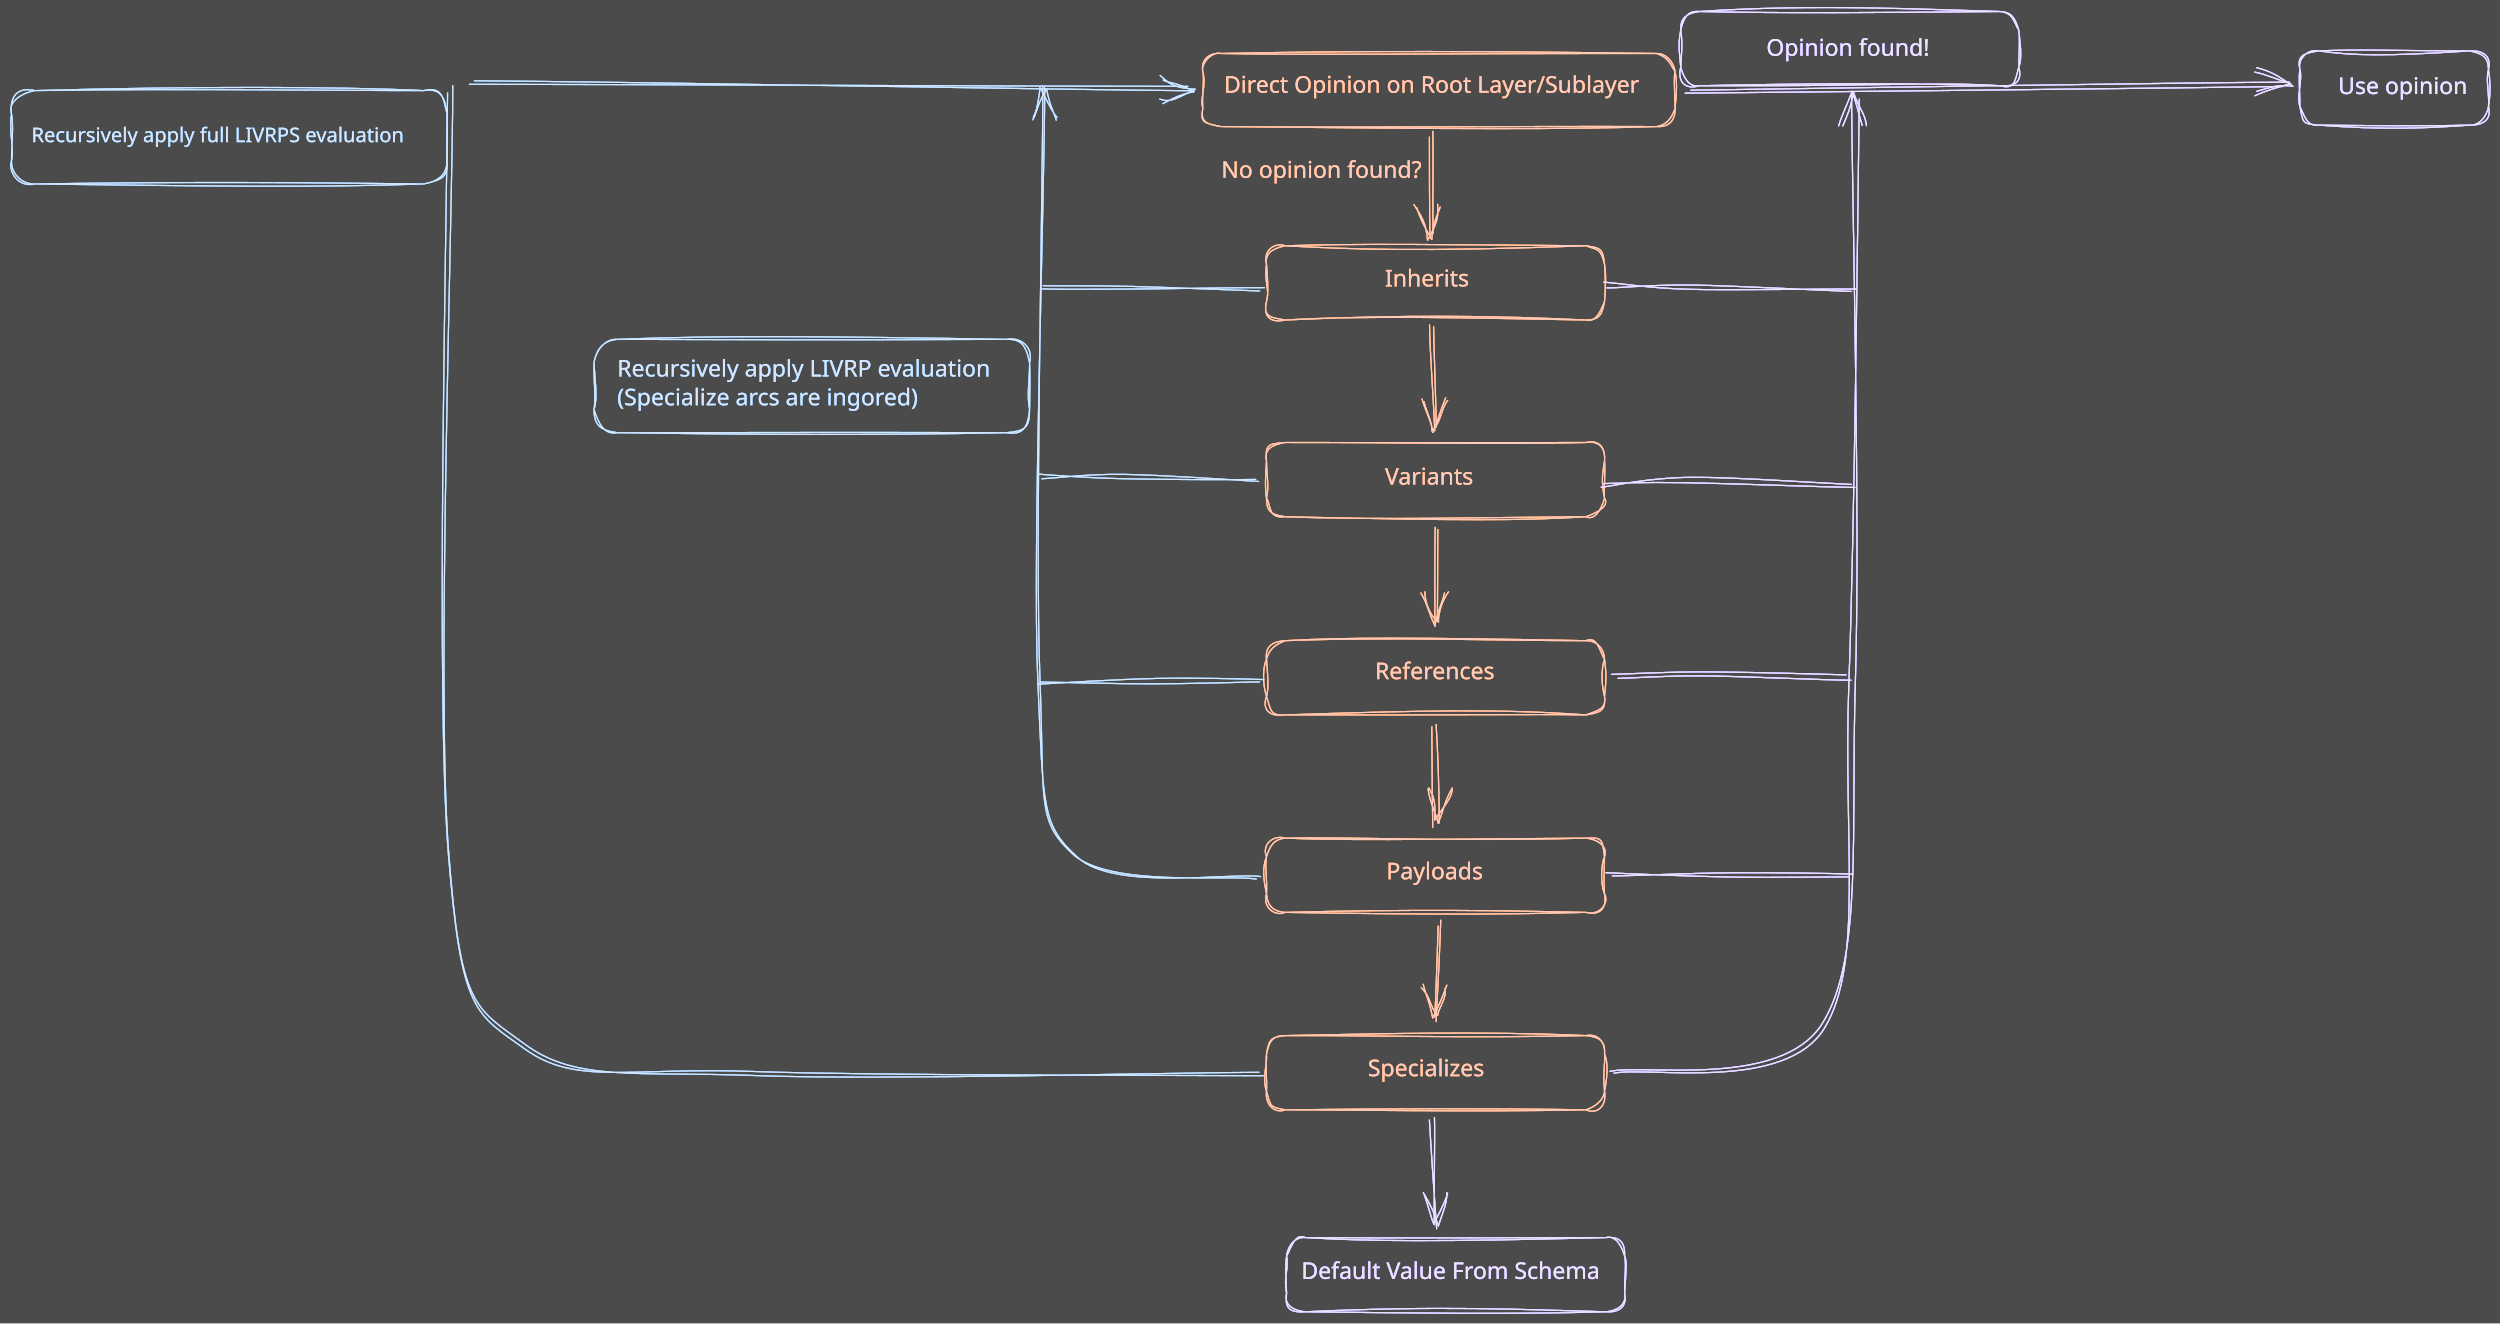
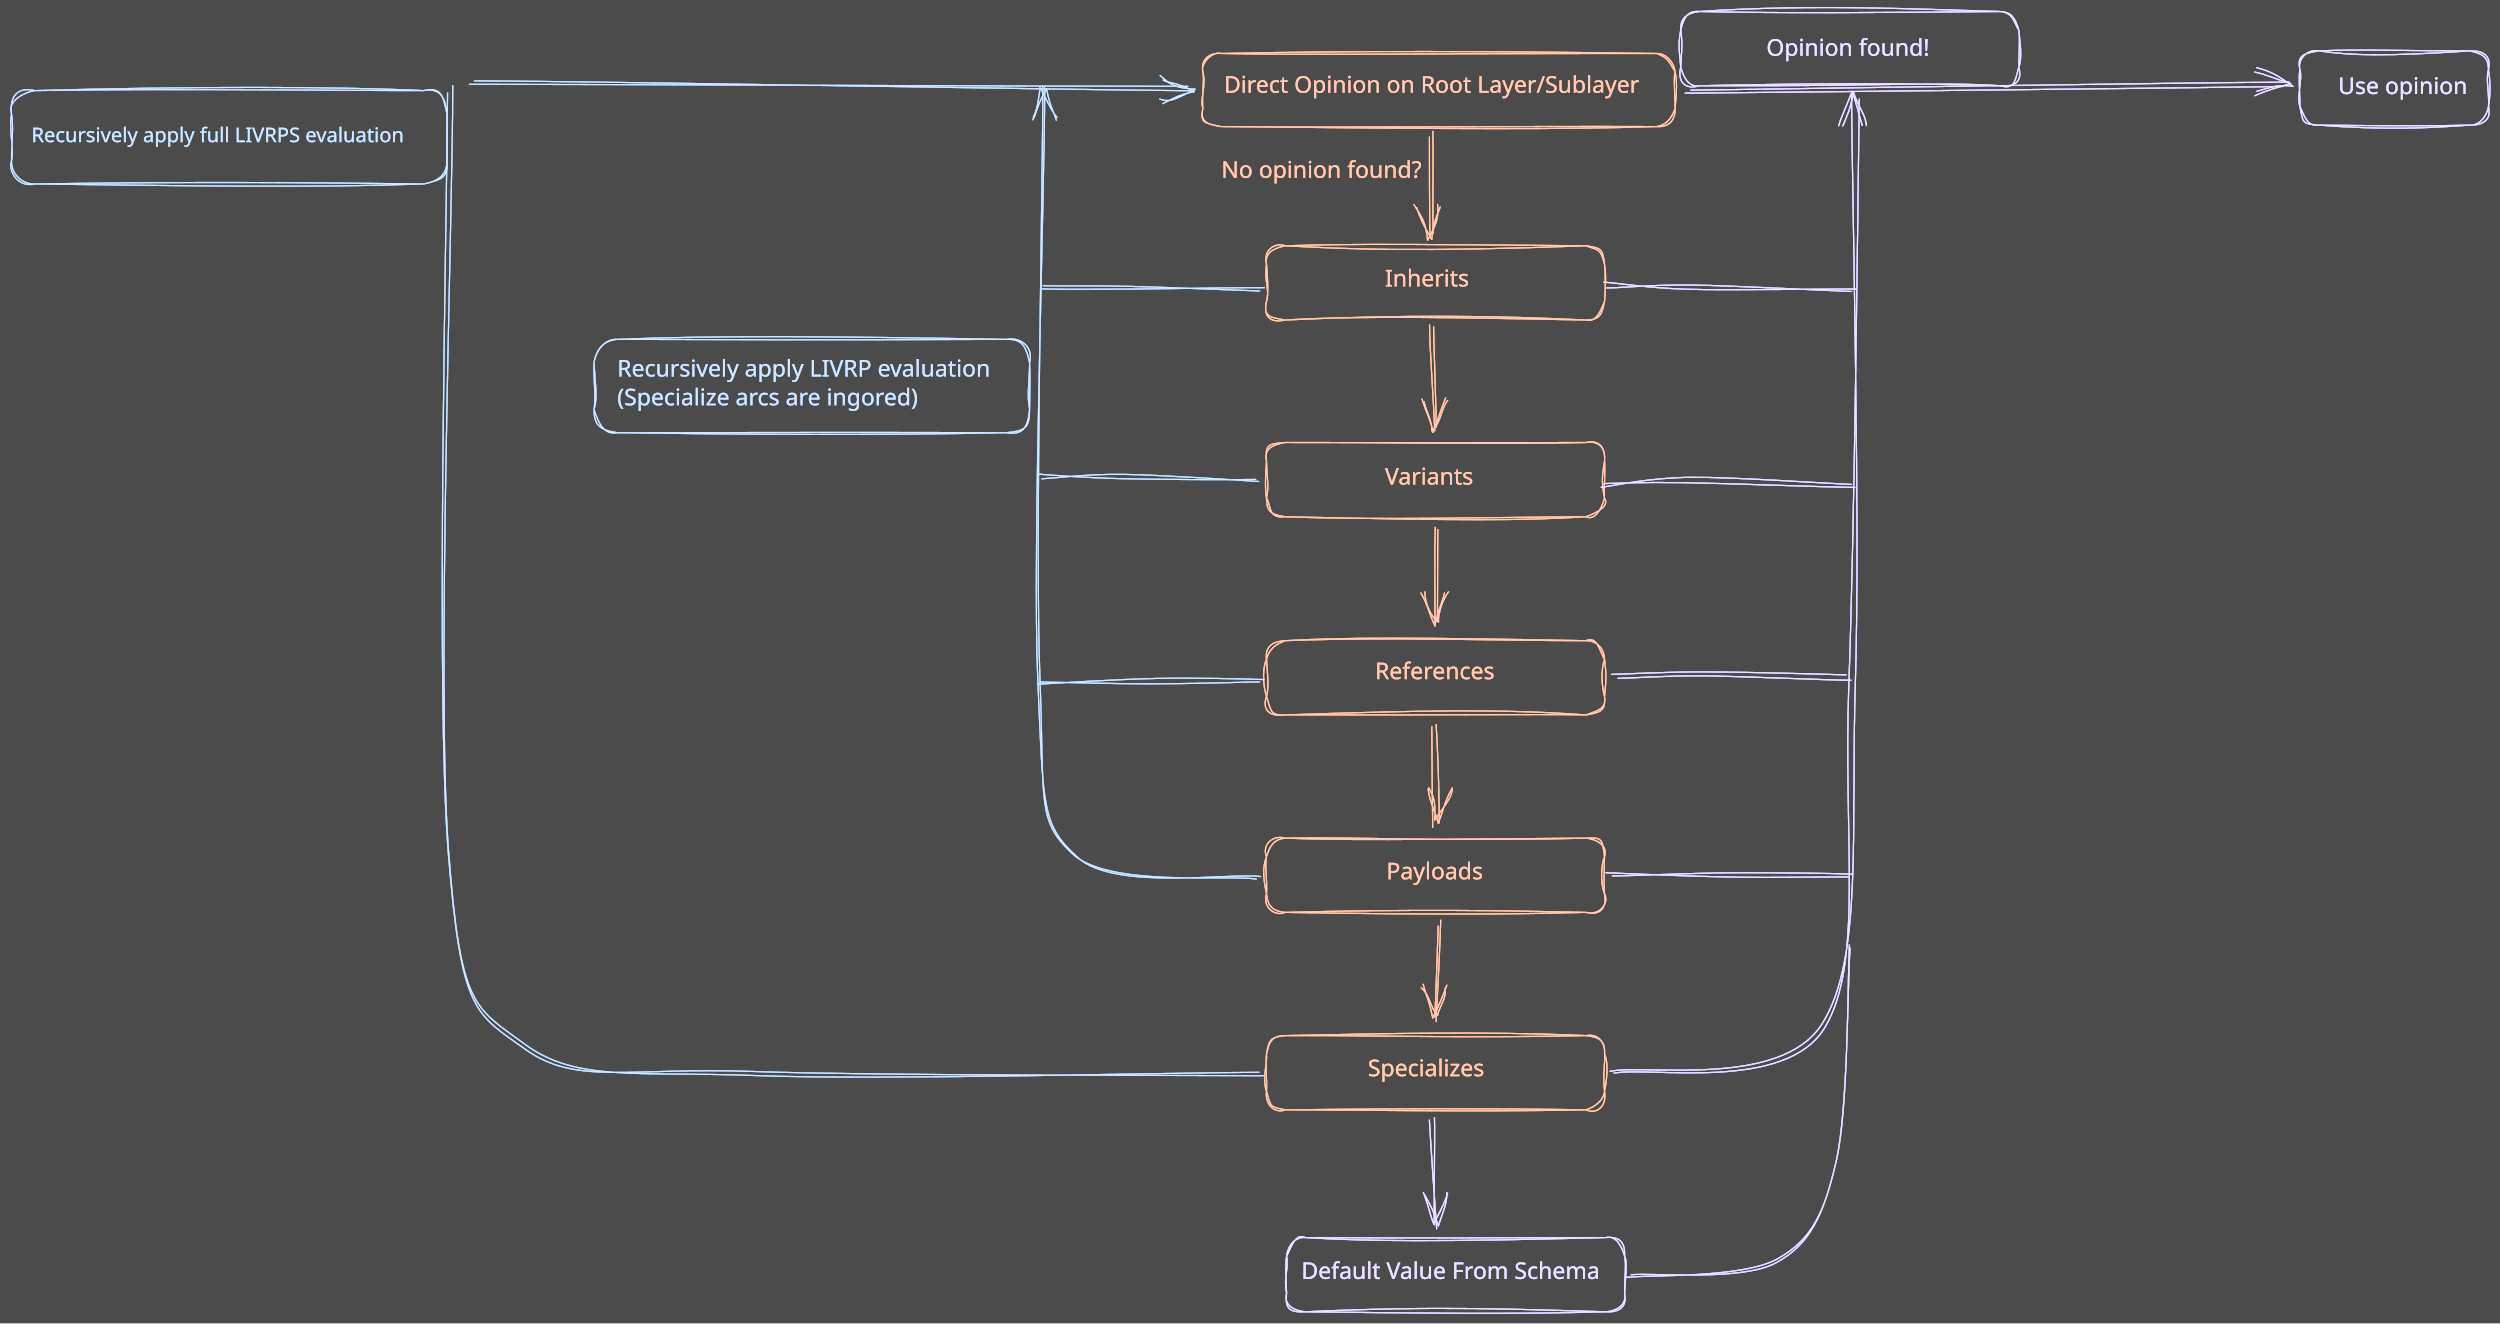
<svg xmlns="http://www.w3.org/2000/svg" version="1.1" viewBox="0 0 2170.805 1149.058" width="2170.805" height="1149.058" filter="invert(93%) hue-rotate(180deg)">
  <defs>
    <style class="style-fonts">
      @font-face {
        font-family: "Virgil";
        src: url("https://excalidraw.com/Virgil.woff2");
      }
      @font-face {
        font-family: "Cascadia";
        src: url("https://excalidraw.com/Cascadia.woff2");
      }
    </style>
  </defs>
  <rect x="0" y="0" width="2170.805" height="1149.058" fill="#ffffff" />
  <g stroke-linecap="round" transform="translate(1044.467 46.44224) rotate(0 205.0303 31.72806)">
    <path d="M15.86 0 M15.86 0 C134.23 -2.47, 246.64 -2.07, 394.2 0 M15.86 0 C95.81 1.59, 173.25 -0.07, 394.2 0 M394.2 0 C402.55 -0.09, 409.1 7.85, 410.06 15.86 M394.2 0 C404.74 3.86, 405.7 9.08, 410.06 15.86 M410.06 15.86 C408.85 21.01, 409.52 27.22, 410.06 47.59 M410.06 15.86 C411.78 24.51, 411.61 31.43, 410.06 47.59 M410.06 47.59 C410.45 58.84, 403.84 64.16, 394.2 63.46 M410.06 47.59 C406.47 58.59, 400.39 62.45, 394.2 63.46 M394.2 63.46 C310.31 66, 228.07 65.69, 15.86 63.46 M394.2 63.46 C267.05 62.95, 140.06 64.61, 15.86 63.46 M15.86 63.46 C3.38 61.35, -2.35 59.9, 0 47.59 M15.86 63.46 C0.93 60.43, -2.58 60.26, 0 47.59 M0 47.59 C-2.72 38.37, 3.24 28.92, 0 15.86 M0 47.59 C-1.05 36.85, 1.53 23.8, 0 15.86 M0 15.86 C-2.06 5.2, 5.75 -0.94, 15.86 0 M0 15.86 C-2.4 8.94, 8.44 -2.32, 15.86 0" stroke="#e8590c" stroke-width="1" fill="none" />
  </g>
  <g transform="translate(1062.816 65.01569) rotate(0 188.3198 12.5)">
    <text x="0" y="0" font-family="Virgil, Segoe UI Emoji" font-size="20px" fill="#e8590c" text-anchor="start" style="white-space: pre;" direction="ltr" dominant-baseline="text-before-edge">Direct Opinion on Root Layer/Sublayer</text>
  </g>
  <g stroke-linecap="round" transform="translate(1099.724 213.4166) rotate(0 146.7593 32.2304)">
    <path d="M16.12 0 M16.12 0 C81.39 -2.07, 150.18 -1.08, 277.4 0 M16.12 0 C73.37 3.02, 129.53 5.47, 277.4 0 M277.4 0 C289.49 1.96, 292.08 1.62, 293.52 16.12 M277.4 0 C286.54 3.73, 290.2 1.36, 293.52 16.12 M293.52 16.12 C294.46 27.33, 294.45 39.16, 293.52 48.35 M293.52 16.12 C295.28 26.51, 294.14 36.91, 293.52 48.35 M293.52 48.35 C290.34 56.45, 285.99 67.08, 277.4 64.46 M293.52 48.35 C291.6 55.77, 291.91 64.71, 277.4 64.46 M277.4 64.46 C181.65 62.8, 85.75 60.22, 16.12 64.46 M277.4 64.46 C198.72 60.72, 119.81 59.59, 16.12 64.46 M16.12 64.46 C4.46 62.23, -3.4 62.38, 0 48.35 M16.12 64.46 C4.79 67.14, -3.44 62.8, 0 48.35 M0 48.35 C3.15 37.8, -2.22 31.95, 0 16.12 M0 48.35 C1.7 41.61, 1.27 30.5, 0 16.12 M0 16.12 C-3.25 2.03, 9.07 -2.86, 16.12 0 M0 16.12 C-1.31 7.19, 3.74 2.78, 16.12 0" stroke="#e8590c" stroke-width="1" fill="none" />
  </g>
  <g transform="translate(1202.606 233.1629) rotate(0 38.09996 12.5)">
    <text x="0" y="0" font-family="Virgil, Segoe UI Emoji" font-size="20px" fill="#e8590c" text-anchor="start" style="white-space: pre;" direction="ltr" dominant-baseline="text-before-edge">Inherits</text>
  </g>
  <g stroke-linecap="round">
    <g transform="translate(1243.377 116.35) rotate(0 -0.6194354 43.9442)">
      <path d="M0.83 -2.28 C1.15 12.12, 0.62 71.46, 0.91 86.4 M-2.17 2.66 C-2.18 17.57, -2.2 76.86, -1.61 90.17" stroke="#e8590c" stroke-width="1" fill="none" />
    </g>
    <g transform="translate(1243.377 116.35) rotate(0 -0.6194354 43.9442)">
      <path d="M-15.61 61.44 C-9.15 71.14, -4.93 77.55, -3.82 92.3 M-13.29 63.82 C-10.63 72.02, -7.61 78.74, -0.18 91.58" stroke="#e8590c" stroke-width="1" fill="none" />
    </g>
    <g transform="translate(1243.377 116.35) rotate(0 -0.6194354 43.9442)">
      <path d="M4.9 61.08 C5.95 70.99, 4.75 77.5, -3.82 92.3 M7.23 63.46 C4 71.37, 1.12 78.19, -0.18 91.58" stroke="#e8590c" stroke-width="1" fill="none" />
    </g>
  </g>
  <mask />
  <g stroke-linecap="round" transform="translate(1099.724 384.2488) rotate(0 146.7593 32.2304)">
    <path d="M16.12 0 M16.12 0 C103.91 -0.3, 193.05 1.99, 277.4 0 M16.12 0 C106.81 0.13, 198.84 0.14, 277.4 0 M277.4 0 C287.33 -1.51, 294.46 2.77, 293.52 16.12 M277.4 0 C286.24 -2.17, 294.64 1.53, 293.52 16.12 M293.52 16.12 C291.3 29.06, 290.85 34.62, 293.52 48.35 M293.52 16.12 C294.33 27.32, 292.75 42.49, 293.52 48.35 M293.52 48.35 C290.49 59.6, 284.24 67.86, 277.4 64.46 M293.52 48.35 C297.78 54.89, 288.16 60.6, 277.4 64.46 M277.4 64.46 C188.88 64.93, 98.11 67.54, 16.12 64.46 M277.4 64.46 C221.76 67.9, 169.84 67.83, 16.12 64.46 M16.12 64.46 C6.4 62.67, -0.1 61.89, 0 48.35 M16.12 64.46 C0.96 66.35, 4.28 54.6, 0 48.35 M0 48.35 C-1.75 36.49, -0.45 26.34, 0 16.12 M0 48.35 C2.49 37.9, 0.07 28.53, 0 16.12 M0 16.12 C-1.14 1.42, 1.44 1.21, 16.12 0 M0 16.12 C-2.36 5.76, 4.51 2.04, 16.12 0" stroke="#e8590c" stroke-width="1" fill="none" />
  </g>
  <g transform="translate(1202.606 405.2361) rotate(0 40.74995 12.5)">
    <text x="0" y="0" font-family="Virgil, Segoe UI Emoji" font-size="20px" fill="#e8590c" text-anchor="start" style="white-space: pre;" direction="ltr" dominant-baseline="text-before-edge">Variants</text>
  </g>
  <g stroke-linecap="round" transform="translate(1099.724 556.322) rotate(0 146.7593 32.2304)">
    <path d="M16.12 0 M16.12 0 C109.89 -3.57, 201.95 0.1, 277.4 0 M16.12 0 C67.9 -2.9, 123.2 -2.92, 277.4 0 M277.4 0 C286.56 -0.2, 293.23 6.66, 293.52 16.12 M277.4 0 C287.3 -4.59, 289.38 9.63, 293.52 16.12 M293.52 16.12 C292.2 19.62, 289.4 32.25, 293.52 48.35 M293.52 16.12 C294.46 23.17, 295.54 32.16, 293.52 48.35 M293.52 48.35 C294.68 61.37, 289.8 62.31, 277.4 64.46 M293.52 48.35 C294.96 58.58, 289.77 60.12, 277.4 64.46 M277.4 64.46 C204.48 59.16, 136.23 60.45, 16.12 64.46 M277.4 64.46 C226.08 63.67, 170.56 64.73, 16.12 64.46 M16.12 64.46 C1.5 66.46, -3.77 59.15, 0 48.35 M16.12 64.46 C2.9 65.26, 3.9 60.17, 0 48.35 M0 48.35 C-3.86 35.96, -2.96 22.42, 0 16.12 M0 48.35 C2.06 40.8, 1.27 32.91, 0 16.12 M0 16.12 C-1.17 6.51, 3.36 0.78, 16.12 0 M0 16.12 C2.55 6.9, 7.44 3.64, 16.12 0" stroke="#e8590c" stroke-width="1" fill="none" />
  </g>
  <g transform="translate(1193.918 574.2065) rotate(0 52.93994 12.5)">
    <text x="0" y="0" font-family="Virgil, Segoe UI Emoji" font-size="20px" fill="#e8590c" text-anchor="start" style="white-space: pre;" direction="ltr" dominant-baseline="text-before-edge">References</text>
  </g>
  <g stroke-linecap="round" transform="translate(1099.724 727.7747) rotate(0 146.7593 32.2304)">
    <path d="M16.12 0 M16.12 0 C80.64 -1.23, 151.96 3.14, 277.4 0 M16.12 0 C68.04 2, 121.55 1.22, 277.4 0 M277.4 0 C285.99 0.69, 296.91 6.31, 293.52 16.12 M277.4 0 C292 -0.77, 291.37 0.81, 293.52 16.12 M293.52 16.12 C290.85 21.91, 289.49 38.3, 293.52 48.35 M293.52 16.12 C293.14 26.95, 292.72 37.04, 293.52 48.35 M293.52 48.35 C295.74 60.42, 289.94 67.62, 277.4 64.46 M293.52 48.35 C297.75 56.25, 289.74 67.52, 277.4 64.46 M277.4 64.46 C220.89 65.91, 158.63 66.89, 16.12 64.46 M277.4 64.46 C201.23 62.79, 127.95 61.63, 16.12 64.46 M16.12 64.46 C9.17 68.13, -3.83 61.75, 0 48.35 M16.12 64.46 C2.25 63.42, 0.73 54.96, 0 48.35 M0 48.35 C-2.34 36.45, -4.12 26.96, 0 16.12 M0 48.35 C0.81 34.96, -1.69 25.25, 0 16.12 M0 16.12 C2.88 6.97, 6.21 1, 16.12 0 M0 16.12 C-4.45 4.97, 6.63 -3.07, 16.12 0" stroke="#e8590c" stroke-width="1" fill="none" />
  </g>
  <g transform="translate(1203.847 747.975) rotate(0 43.92995 12.5)">
    <text x="0" y="0" font-family="Virgil, Segoe UI Emoji" font-size="20px" fill="#e8590c" text-anchor="start" style="white-space: pre;" direction="ltr" dominant-baseline="text-before-edge">Payloads</text>
  </g>
  <g stroke-linecap="round" transform="translate(1099.724 899.2273) rotate(0 146.7593 32.2304)">
    <path d="M16.12 0 M16.12 0 C101.7 -1.51, 180.45 -4.14, 277.4 0 M16.12 0 C93.5 -0.31, 171.21 2.38, 277.4 0 M277.4 0 C288.89 1.3, 294.32 4.2, 293.52 16.12 M277.4 0 C289.46 -2.32, 294.41 7.92, 293.52 16.12 M293.52 16.12 C297.48 24.38, 295.19 40.25, 293.52 48.35 M293.52 16.12 C294.46 22.57, 291.81 30.34, 293.52 48.35 M293.52 48.35 C293.01 55.71, 285.8 61.76, 277.4 64.46 M293.52 48.35 C295.74 61.2, 287.03 68.82, 277.4 64.46 M277.4 64.46 C172.91 66.51, 73.26 64.37, 16.12 64.46 M277.4 64.46 C193.07 63.08, 108.79 63.4, 16.12 64.46 M16.12 64.46 C8.76 67.77, -1.46 61.77, 0 48.35 M16.12 64.46 C3.1 61.81, 3.92 62.4, 0 48.35 M0 48.35 C-4.01 37.04, 0.96 23.76, 0 16.12 M0 48.35 C0.58 38.4, -1.05 25.91, 0 16.12 M0 16.12 C1.92 8.64, 2.61 -0.1, 16.12 0 M0 16.12 C2.2 2.04, 4.74 1.47, 16.12 0" stroke="#e8590c" stroke-width="1" fill="none" />
  </g>
  <g transform="translate(1187.712 918.9735) rotate(0 51.79993 12.5)">
    <text x="0" y="0" font-family="Virgil, Segoe UI Emoji" font-size="20px" fill="#e8590c" text-anchor="start" style="white-space: pre;" direction="ltr" dominant-baseline="text-before-edge">Specializes</text>
  </g>
  <g stroke-linecap="round">
    <g transform="translate(1244.887 281.9672) rotate(0 -0.6589784 46.08114)">
      <path d="M-0.09 1.64 C0.08 16.01, 2.19 73.96, 2.27 88.83 M-3.58 0.05 C-3.75 16.06, 0.59 77.78, 0.93 92.11" stroke="#e8590c" stroke-width="1" fill="none" />
    </g>
    <g transform="translate(1244.887 281.9672) rotate(0 -0.6589784 46.08114)">
      <path d="M-8.39 66.81 C-7.11 73.64, -0.25 86.82, -1.83 92.01 M-10.09 64.5 C-7.32 74.58, -2.31 82.8, -0.51 93.55" stroke="#e8590c" stroke-width="1" fill="none" />
    </g>
    <g transform="translate(1244.887 281.9672) rotate(0 -0.6589784 46.08114)">
      <path d="M12.11 65.79 C6.33 72.96, 6.12 86.49, -1.83 92.01 M10.41 63.48 C6.03 73.86, 3.91 82.43, -0.51 93.55" stroke="#e8590c" stroke-width="1" fill="none" />
    </g>
  </g>
  <mask />
  <g stroke-linecap="round">
    <g transform="translate(1246.218 458.6369) rotate(0 0.9565753 41.30432)">
      <path d="M2.25 1.15 C2.23 14.32, 1.97 67.16, 1.93 80.72 M0.03 -0.7 C-0.54 12.63, -0.3 68.93, -0.24 83.3" stroke="#e8590c" stroke-width="1" fill="none" />
    </g>
    <g transform="translate(1246.218 458.6369) rotate(0 0.9565753 41.30432)">
      <path d="M-8.96 55.3 C-9.14 65.84, -2.69 78.62, 2.89 81.41 M-12.44 56.28 C-6.99 64.85, -5.2 74.83, -0.14 84.95" stroke="#e8590c" stroke-width="1" fill="none" />
    </g>
    <g transform="translate(1246.218 458.6369) rotate(0 0.9565753 41.30432)">
      <path d="M11.56 55.24 C3.71 66.13, 2.49 78.93, 2.89 81.41 M8.08 56.21 C6.35 64.62, 0.96 74.62, -0.14 84.95" stroke="#e8590c" stroke-width="1" fill="none" />
    </g>
  </g>
  <mask />
  <g stroke-linecap="round">
    <g transform="translate(1245.962 630.2807) rotate(0 0.5175825 43.59115)">
      <path d="M-2.68 0.88 C-2.68 15.46, -2.14 73.84, -1.92 88.29 M1.06 -1.11 C2.15 12.66, 4.35 70.54, 3.54 84.56" stroke="#e8590c" stroke-width="1" fill="none" />
    </g>
    <g transform="translate(1245.962 630.2807) rotate(0 0.5175825 43.59115)">
      <path d="M-5.42 53.87 C-0.81 61.36, 0.58 65.68, -0.23 81.73 M-5.94 54.86 C-4.53 66.18, 1.73 78.39, 2.69 84.17" stroke="#e8590c" stroke-width="1" fill="none" />
    </g>
    <g transform="translate(1245.962 630.2807) rotate(0 0.5175825 43.59115)">
      <path d="M15.1 53.89 C14.99 60.99, 11.65 65.3, -0.23 81.73 M14.58 54.89 C7.99 65.97, 6.25 78.17, 2.69 84.17" stroke="#e8590c" stroke-width="1" fill="none" />
    </g>
  </g>
  <mask />
  <g stroke-linecap="round">
    <g transform="translate(1248.763 800.9557) rotate(0 -0.2616588 42.09013)">
      <path d="M2.26 -1.88 C2 12.8, -0.96 71.85, -1.75 86.06 M0.05 3.27 C-0.37 17.38, -2.2 68.41, -2.79 82.24" stroke="#e8590c" stroke-width="1" fill="none" />
    </g>
    <g transform="translate(1248.763 800.9557) rotate(0 -0.2616588 42.09013)">
      <path d="M-14.64 56.83 C-6.55 64.04, -7.68 72.78, -0.46 80.64 M-12.95 53.74 C-10.87 62.61, -7.42 68.46, -4.75 82.92" stroke="#e8590c" stroke-width="1" fill="none" />
    </g>
    <g transform="translate(1248.763 800.9557) rotate(0 -0.2616588 42.09013)">
      <path d="M5.86 57.62 C7.94 64.93, 0.78 73.44, -0.46 80.64 M7.55 54.53 C4.39 62.85, 2.59 68.5, -4.75 82.92" stroke="#e8590c" stroke-width="1" fill="none" />
    </g>
  </g>
  <mask />
  <g stroke-linecap="round" transform="translate(1117.182 1074.597) rotate(0 146.7593 32.2304)">
    <path d="M16.12 0 M16.12 0 C102.04 0.73, 192.57 0.09, 277.4 0 M16.12 0 C72.64 3.45, 133.29 3.68, 277.4 0 M277.4 0 C289.37 -1.05, 294.05 4.19, 293.52 16.12 M277.4 0 C286.28 -2.37, 291.56 9.01, 293.52 16.12 M293.52 16.12 C295.72 20.59, 294.72 28.63, 293.52 48.35 M293.52 16.12 C295.27 24.7, 293.14 36.32, 293.52 48.35 M293.52 48.35 C295.59 59.64, 285.08 63.78, 277.4 64.46 M293.52 48.35 C295.64 58.18, 290.92 65.39, 277.4 64.46 M277.4 64.46 C203.87 62.47, 131.82 59, 16.12 64.46 M277.4 64.46 C194.17 66.78, 113.81 65.58, 16.12 64.46 M16.12 64.46 C1.48 65.41, -1.53 60.63, 0 48.35 M16.12 64.46 C1.82 62.79, -2.01 55.82, 0 48.35 M0 48.35 C-3.04 33.3, 2.35 27.12, 0 16.12 M0 48.35 C-0.43 37.35, -1.41 25.49, 0 16.12 M0 16.12 C1.36 5.7, 8.21 -0.67, 16.12 0 M0 16.12 C3.84 8.88, 7.68 -4.39, 16.12 0" stroke="#6741d9" stroke-width="1" fill="none" />
  </g>
  <g transform="translate(1130.016 1094.986) rotate(0 135.7999 12.5)">
    <text x="0" y="0" font-family="Virgil, Segoe UI Emoji" font-size="20px" fill="#6741d9" text-anchor="start" style="white-space: pre;" direction="ltr" dominant-baseline="text-before-edge">Default Value From Schema</text>
  </g>
  <g stroke-linecap="round">
    <g transform="translate(1096.283 591.1523) rotate(0 -96.76453 0.3336033)">
      <path d="M-2.56 0.92 C-18.7 1.27, -65.3 2.64, -97.09 2.66 C-128.89 2.68, -177.44 1.19, -193.3 1.07 M1.25 -1.05 C-14.02 -1.66, -59.36 -2.71, -92.03 -2.05 C-124.7 -1.38, -178.32 1.96, -194.78 2.93" stroke="#1971c2" stroke-width="1" fill="none" />
    </g>
  </g>
  <mask />
  <g stroke-linecap="round">
    <g transform="translate(1091.173 416.7936) rotate(0 -93.69595 -1.890992)">
      <path d="M1.69 1.29 C-17.63 0.04, -84.77 -4.51, -116.14 -4.9 C-147.51 -5.29, -174.91 -1.61, -186.55 -1.04 M-0.83 -0.48 C-20.5 -0.02, -86.91 -0.41, -118.28 -1.17 C-149.66 -1.94, -177.84 -4.23, -189.09 -5.07" stroke="#1971c2" stroke-width="1" fill="none" />
    </g>
  </g>
  <mask />
  <g stroke-linecap="round">
    <g transform="translate(1095.515 253.4407) rotate(0 -93.95467 -3.071791)">
      <path d="M-1.76 -0.78 C-21.18 -1.37, -82.96 -4.02, -114.29 -4.78 C-145.61 -5.55, -176.67 -5.03, -189.71 -5.36 M2.49 -3.67 C-17.47 -3.88, -84.11 -2.61, -116.26 -2.43 C-148.41 -2.25, -177.7 -2.11, -190.4 -2.59" stroke="#1971c2" stroke-width="1" fill="none" />
    </g>
  </g>
  <mask />
  <g stroke-linecap="round">
    <g transform="translate(1604.609 588.7528) rotate(0 -101.3727 -1.722327)">
      <path d="M-1.68 -2.76 C-22.21 -3.38, -90.75 -5.29, -124.69 -5.36 C-158.64 -5.42, -192.18 -3.45, -205.34 -3.16 M2.6 1.91 C-18.07 1.9, -92.65 -1.61, -126.36 -1.88 C-160.07 -2.14, -186.83 0.15, -199.66 0.3" stroke="#6741d9" stroke-width="1" fill="none" />
    </g>
  </g>
  <mask />
  <g stroke-linecap="round">
    <g transform="translate(1609.562 423.5484) rotate(0 -109.068 -4.692781)">
      <path d="M1.05 -0.28 C-23.19 -0.55, -110.78 -3.87, -147.15 -4.43 C-183.51 -4.99, -205.3 -3.92, -217.14 -3.64 M-1.83 -2.89 C-25.04 -3.82, -105.67 -9.5, -141.9 -9.09 C-178.12 -8.68, -206.43 -2.03, -219.19 -0.44" stroke="#6741d9" stroke-width="1" fill="none" />
    </g>
  </g>
  <mask />
  <g stroke-linecap="round">
    <g transform="translate(1609.826 252.4181) rotate(0 -107.6053 -3.372771)">
      <path d="M-2.12 0.65 C-25.68 -0.12, -104.94 -4.39, -140.34 -4.91 C-175.74 -5.42, -202.55 -2.27, -214.51 -2.44 M1.92 -1.47 C-22.15 -1.72, -106.31 -0.2, -142.82 -1.19 C-179.33 -2.17, -205.77 -6.83, -217.14 -7.4" stroke="#6741d9" stroke-width="1" fill="none" />
    </g>
  </g>
  <mask />
  <g transform="translate(1060.508 138.8879) rotate(0 82.80991 12.5)">
    <text x="0" y="0" font-family="Virgil, Segoe UI Emoji" font-size="20px" fill="#e8590c" text-anchor="start" style="white-space: pre;" direction="ltr" dominant-baseline="text-before-edge">No opinion found?</text>
  </g>
  <g stroke-linecap="round" transform="translate(515.7652 294.6706) rotate(0 189.1213 40.52811)">
    <path d="M20.26 0 M20.26 0 C107.42 0.24, 198.82 0.71, 357.98 0 M20.26 0 C107.82 -3.49, 197.5 -2.75, 357.98 0 M357.98 0 C370.27 -0.34, 374.91 3.95, 378.24 20.26 M357.98 0 C369.95 -2.48, 382.05 6.41, 378.24 20.26 M378.24 20.26 C378.31 36.93, 375.66 47.05, 378.24 60.79 M378.24 20.26 C378.92 34.63, 378.39 48.67, 378.24 60.79 M378.24 60.79 C376.81 77.27, 372.04 83.39, 357.98 81.06 M378.24 60.79 C378.04 76.34, 375.52 79.45, 357.98 81.06 M357.98 81.06 C243.72 83.4, 132.68 82.68, 20.26 81.06 M357.98 81.06 C253.86 80.67, 149.27 80.85, 20.26 81.06 M20.26 81.06 C8.72 83.21, 3.88 72.95, 0 60.79 M20.26 81.06 C4.79 78.84, 0.02 74.14, 0 60.79 M0 60.79 C3.55 50.93, 0.8 36.05, 0 20.26 M0 60.79 C1.84 50.67, -0.25 39.32, 0 20.26 M0 20.26 C2.27 7.63, 8.89 0.92, 20.26 0 M0 20.26 C2.41 7.09, 11.14 -0.68, 20.26 0" stroke="#1971c2" stroke-width="1" fill="none" />
  </g>
  <g transform="translate(535.9476 311.4056) rotate(0 172.1398 25)">
    <text x="0" y="0" font-family="Virgil, Segoe UI Emoji" font-size="20px" fill="#1971c2" text-anchor="start" style="white-space: pre;" direction="ltr" dominant-baseline="text-before-edge">Recursively apply LIVRP evaluation</text>
    <text x="0" y="25" font-family="Virgil, Segoe UI Emoji" font-size="20px" fill="#1971c2" text-anchor="start" style="white-space: pre;" direction="ltr" dominant-baseline="text-before-edge">   (Specialize arcs are ingored)</text>
  </g>
  <g stroke-linecap="round">
    <g transform="translate(1097.477 934.9934) rotate(0 -357.0017 -430.1654)">
      <path d="M-0.53 -0.92 C-74.16 -1.42, -337.51 -0.82, -444.3 -4.63 C-551.08 -8.45, -597.27 7.7, -641.25 -23.79 C-685.22 -55.27, -696.88 -55.12, -708.15 -193.54 C-719.42 -331.96, -709.39 -744.12, -708.85 -854.31 M-4.26 -3.89 C-76.81 -3.76, -332.93 3.06, -439.16 -1 C-545.39 -5.05, -596.82 4.7, -641.65 -28.21 C-686.48 -61.13, -697.7 -59.74, -708.15 -198.47 C-718.6 -337.21, -704.24 -751.04, -704.33 -860.62" stroke="#1971c2" stroke-width="1" fill="none" />
    </g>
  </g>
  <mask />
  <g stroke-linecap="round" transform="translate(10 78.6692) rotate(0 189.1213 40.52811)">
    <path d="M20.26 0 M20.26 0 C151.02 -2.01, 287.16 0.11, 357.98 0 M20.26 0 C152.34 -3.72, 282.64 -3.63, 357.98 0 M357.98 0 C371.69 -2.22, 376.18 4.26, 378.24 20.26 M357.98 0 C375.59 -4.57, 375.15 9.66, 378.24 20.26 M378.24 20.26 C378.27 37.97, 378.01 54.5, 378.24 60.79 M378.24 20.26 C378.68 32.7, 378.23 45.88, 378.24 60.79 M378.24 60.79 C377.9 73.03, 371.14 78.68, 357.98 81.06 M378.24 60.79 C378.94 75.02, 374.74 77.19, 357.98 81.06 M357.98 81.06 C258.09 79.9, 159.71 78.95, 20.26 81.06 M357.98 81.06 C261.99 84.44, 166.28 82.85, 20.26 81.06 M20.26 81.06 C8.72 81.55, -0.66 71.59, 0 60.79 M20.26 81.06 C5.93 84.42, -3.12 70.74, 0 60.79 M0 60.79 C2.58 50.26, -2.57 35.89, 0 20.26 M0 60.79 C-0.04 47.53, 2.02 31.55, 0 20.26 M0 20.26 C-1.81 5.94, 4.52 -3.73, 20.26 0 M0 20.26 C-4.14 9, 11.28 1.4, 20.26 0" stroke="#1971c2" stroke-width="1" fill="none" />
  </g>
  <g transform="translate(27.29766 109.8275) rotate(0 173.9875 21.87465)">
    <text x="0" y="0" font-family="Virgil, Segoe UI Emoji" font-size="17.5px" fill="#1971c2" text-anchor="start" style="white-space: pre;" direction="ltr" dominant-baseline="text-before-edge">Recursively apply full LIVRPS evaluation</text>
    <text x="0" y="21.875" font-family="Virgil, Segoe UI Emoji" font-size="17.5px" fill="#1971c2" text-anchor="start" style="white-space: pre;" direction="ltr" dominant-baseline="text-before-edge">  </text>
  </g>
  <g stroke-linecap="round">
    <g transform="translate(1607.313 761.0519) rotate(0 -105.5775 -1.256097)">
      <path d="M-2.28 0.34 C-19.24 0.31, -67.44 1.17, -102.53 0.57 C-137.62 -0.04, -195.09 -2.38, -212.83 -3.3 M1.67 -1.94 C-15.5 -2.79, -69.49 -3.44, -104.32 -3.2 C-139.14 -2.96, -190.05 -0.46, -207.26 -0.51" stroke="#6741d9" stroke-width="1" fill="none" />
    </g>
  </g>
  <mask />
  <g stroke-linecap="round" transform="translate(1459.414 10) rotate(0 146.7593 32.2304)">
    <path d="M16.12 0 M16.12 0 C114.46 -6.71, 209.72 -1.84, 277.4 0 M16.12 0 C93.49 1.68, 168.09 0.97, 277.4 0 M277.4 0 C287.21 0.56, 290.19 5.24, 293.52 16.12 M277.4 0 C288.8 1.05, 289.25 9.52, 293.52 16.12 M293.52 16.12 C294.29 25.03, 297 39.74, 293.52 48.35 M293.52 16.12 C294.39 21.59, 294.1 28.77, 293.52 48.35 M293.52 48.35 C290.16 60.75, 289.87 67.9, 277.4 64.46 M293.52 48.35 C297 60.14, 290.4 65.99, 277.4 64.46 M277.4 64.46 C223.21 60.87, 162.31 65.09, 16.12 64.46 M277.4 64.46 C196.78 61.99, 113.23 62.34, 16.12 64.46 M16.12 64.46 C6.66 66, 2.3 56.63, 0 48.35 M16.12 64.46 C3.37 68.48, -3.11 60.34, 0 48.35 M0 48.35 C-0.66 38.27, -2.82 30.15, 0 16.12 M0 48.35 C0.5 38.37, 1.9 27.32, 0 16.12 M0 16.12 C-0.47 5.86, 5.07 1.41, 16.12 0 M0 16.12 C2.22 6.72, 5.34 -1.08, 16.12 0" stroke="#6741d9" stroke-width="1" fill="none" />
  </g>
  <g transform="translate(1533.75 32.84902) rotate(0 65.84993 12.5)">
    <text x="0" y="0" font-family="Virgil, Segoe UI Emoji" font-size="20px" fill="#6741d9" text-anchor="start" style="white-space: pre;" direction="ltr" dominant-baseline="text-before-edge">Opinion found!</text>
  </g>
  <g stroke-linecap="round">
    <g transform="translate(1463.905 81.02042) rotate(0 261.6913 -4.926169)">
      <path d="M-0.6 -0.14 C85.86 -0.81, 432.05 -4.62, 518.58 -5.91 M4.27 -2.68 C91.65 -3.94, 437.29 -9.4, 523.98 -9.72" stroke="#6741d9" stroke-width="1" fill="none" />
    </g>
    <g transform="translate(1463.905 81.02042) rotate(0 261.6913 -4.926169)">
      <path d="M495.71 -1.78 C507.43 -4.75, 512.9 -8.08, 527.04 -6.1 M494.15 2.09 C504.23 -2.58, 513.17 -4.91, 525.08 -8.44" stroke="#6741d9" stroke-width="1" fill="none" />
    </g>
    <g transform="translate(1463.905 81.02042) rotate(0 261.6913 -4.926169)">
      <path d="M495.49 -22.3 C507 -19.26, 512.53 -16.58, 527.04 -6.1 M493.93 -18.43 C504.35 -16.32, 513.36 -11.86, 525.08 -8.44" stroke="#6741d9" stroke-width="1" fill="none" />
    </g>
  </g>
  <mask />
  <g stroke-linecap="round" transform="translate(1997.085 44.17435) rotate(0 81.86005 32.2304)">
    <path d="M16.12 0 M16.12 0 C46.71 4.15, 71.89 4.95, 147.6 0 M16.12 0 C52.27 -1.61, 89.16 0.07, 147.6 0 M147.6 0 C158.97 2.61, 163.38 5.26, 163.72 16.12 M147.6 0 C162.94 -0.5, 165.76 7.72, 163.72 16.12 M163.72 16.12 C161.17 24.69, 164.56 36.94, 163.72 48.35 M163.72 16.12 C165.05 24.66, 165.84 36.07, 163.72 48.35 M163.72 48.35 C162.39 56.33, 156.05 65, 147.6 64.46 M163.72 48.35 C167.35 62.94, 154.13 64.65, 147.6 64.46 M147.6 64.46 C109.19 67.16, 74.88 68.88, 16.12 64.46 M147.6 64.46 C102.59 65.61, 59.37 64.86, 16.12 64.46 M16.12 64.46 C5.61 65.85, 3.78 55.59, 0 48.35 M16.12 64.46 C2.42 63.08, 2.83 63.65, 0 48.35 M0 48.35 C-3.08 39.29, 2.47 25.2, 0 16.12 M0 48.35 C-0.11 34.3, -1.3 23.09, 0 16.12 M0 16.12 C-3.11 3.06, 4.84 2.12, 16.12 0 M0 16.12 C-2.29 8.01, 6.08 -2.03, 16.12 0" stroke="#6741d9" stroke-width="1" fill="none" />
  </g>
  <g transform="translate(2030.243 66.12821) rotate(0 52.76994 12.5)">
    <text x="0" y="0" font-family="Virgil, Segoe UI Emoji" font-size="20px" fill="#6741d9" text-anchor="start" style="white-space: pre;" direction="ltr" dominant-baseline="text-before-edge">Use opinion</text>
  </g>
  <g stroke-linecap="round">
    <g transform="translate(1093.567 762.6477) rotate(0 -96.33318 -343.4077)">
      <path d="M-2.71 0.62 C-29.31 -3.29, -131.06 8, -162.38 -21.33 C-193.7 -50.67, -186.34 -64.37, -190.61 -175.38 C-194.88 -286.4, -188.11 -602.2, -188.01 -687.44 M1.02 -1.51 C-24.44 -5.1, -124.78 10.94, -157.02 -17.49 C-189.26 -45.92, -187.52 -60.61, -192.43 -172.08 C-197.33 -283.56, -186.25 -600.51, -186.45 -686.33" stroke="#1971c2" stroke-width="1" fill="none" />
    </g>
    <g transform="translate(1093.567 762.6477) rotate(0 -96.33318 -343.4077)">
      <path d="M-175.77 -660.71 C-178.5 -663.89, -180.52 -666.98, -190.4 -686.63 M-176.36 -658.29 C-177.61 -663.4, -182.29 -670.84, -184.8 -685.61" stroke="#1971c2" stroke-width="1" fill="none" />
    </g>
    <g transform="translate(1093.567 762.6477) rotate(0 -96.33318 -343.4077)">
      <path d="M-196.29 -661.06 C-194.9 -663.77, -192.8 -666.79, -190.4 -686.63 M-196.88 -658.63 C-193.53 -663.36, -193.61 -670.72, -184.8 -685.61" stroke="#1971c2" stroke-width="1" fill="none" />
    </g>
  </g>
  <mask />
  <g stroke-linecap="round">
    <g transform="translate(409.2362 74.1703) rotate(0 312.989 0.3281442)">
      <path d="M-1.61 -0.99 C102.5 -1.02, 517.73 0.91, 622.19 0.81 M2.72 -4 C107.95 -3.6, 524.04 3.92, 627.58 4.66" stroke="#1971c2" stroke-width="1" fill="none" />
    </g>
    <g transform="translate(409.2362 74.1703) rotate(0 312.989 0.3281442)">
      <path d="M597.84 11.89 C605.79 14.39, 608.37 13.85, 628.41 3.31 M600.51 15.81 C604.75 13.93, 613.82 7.81, 627.4 5.51" stroke="#1971c2" stroke-width="1" fill="none" />
    </g>
    <g transform="translate(409.2362 74.1703) rotate(0 312.989 0.3281442)">
      <path d="M598.11 -8.63 C606.15 -1.78, 608.67 2.05, 628.41 3.31 M600.78 -4.71 C604.76 -1.74, 613.77 -3, 627.4 5.51" stroke="#1971c2" stroke-width="1" fill="none" />
    </g>
  </g>
  <mask />
  <g stroke-linecap="round">
    <g transform="translate(1242.639 972.0374) rotate(0 1.682058 46.65872)">
      <path d="M-1.46 0.56 C-0.64 16.47, 3.58 79.2, 4.82 94.93 M2.94 -1.61 C3.43 13.63, 2.41 75.96, 2.75 91.37" stroke="#6741d9" stroke-width="1" fill="none" />
    </g>
    <g transform="translate(1242.639 972.0374) rotate(0 1.682058 46.65872)">
      <path d="M-6.74 63.6 C-0.77 73.73, 2.26 79.6, 6.29 92.45 M-6.18 64.71 C-2.08 75.69, 0.01 86.03, 2.29 90.45" stroke="#6741d9" stroke-width="1" fill="none" />
    </g>
    <g transform="translate(1242.639 972.0374) rotate(0 1.682058 46.65872)">
      <path d="M13.78 63.59 C13.67 73.51, 10.62 79.38, 6.29 92.45 M14.34 64.7 C10.43 75.77, 4.52 86.11, 2.29 90.45" stroke="#6741d9" stroke-width="1" fill="none" />
    </g>
  </g>
  <mask />
  <g stroke-linecap="round">
    <g transform="translate(1401.744 930.2113) rotate(0 104.4741 -423.8941)">
      <path d="M-0.18 1.64 C30.33 -4.34, 148.73 18.45, 182.7 -37.79 C216.67 -94.03, 198.64 -201.42, 203.63 -335.8 C208.63 -470.18, 211.63 -759.19, 212.67 -844.06 M-3.72 0.06 C26.46 -6.48, 145.03 15.33, 180.55 -41.42 C216.07 -98.17, 205.15 -205.76, 209.38 -340.43 C213.61 -475.1, 206.46 -765.51, 205.94 -849.43" stroke="#6741d9" stroke-width="1" fill="none" />
    </g>
    <g transform="translate(1401.744 930.2113) rotate(0 104.4741 -423.8941)">
      <path d="M218.95 -821.16 C217.55 -832.3, 213.23 -834.01, 207.68 -849.91 M215.27 -821.28 C212.17 -831.25, 210.44 -840.17, 206.46 -850.85" stroke="#6741d9" stroke-width="1" fill="none" />
    </g>
    <g transform="translate(1401.744 930.2113) rotate(0 104.4741 -423.8941)">
      <path d="M198.43 -820.86 C202.92 -832.06, 204.49 -833.86, 207.68 -849.91 M194.75 -820.98 C197.99 -831.24, 202.62 -840.25, 206.46 -850.85" stroke="#6741d9" stroke-width="1" fill="none" />
    </g>
  </g>
  <mask />
+   <g stroke-linecap="round">
+     <g transform="translate(1413.896 1108.808) rotate(0 95.42275 -144.0999)">
+       <path d="M-1.72 0.33 C19.85 -2.03, 99.15 1.28, 129.57 -15.73 C159.99 -32.73, 170.39 -56.21, 180.78 -101.68 C191.18 -147.15, 190.39 -257.64, 191.96 -288.53 M2.53 -1.95 C23.91 -3.74, 98.82 3.87, 128.44 -12.35 C158.06 -28.58, 169.55 -53.79, 180.24 -99.31 C190.92 -144.84, 190.21 -253.14, 192.57 -285.51" stroke="#6741d9" stroke-width="1" fill="none" />
+     </g>
+   </g>
+   <mask />
</svg>
